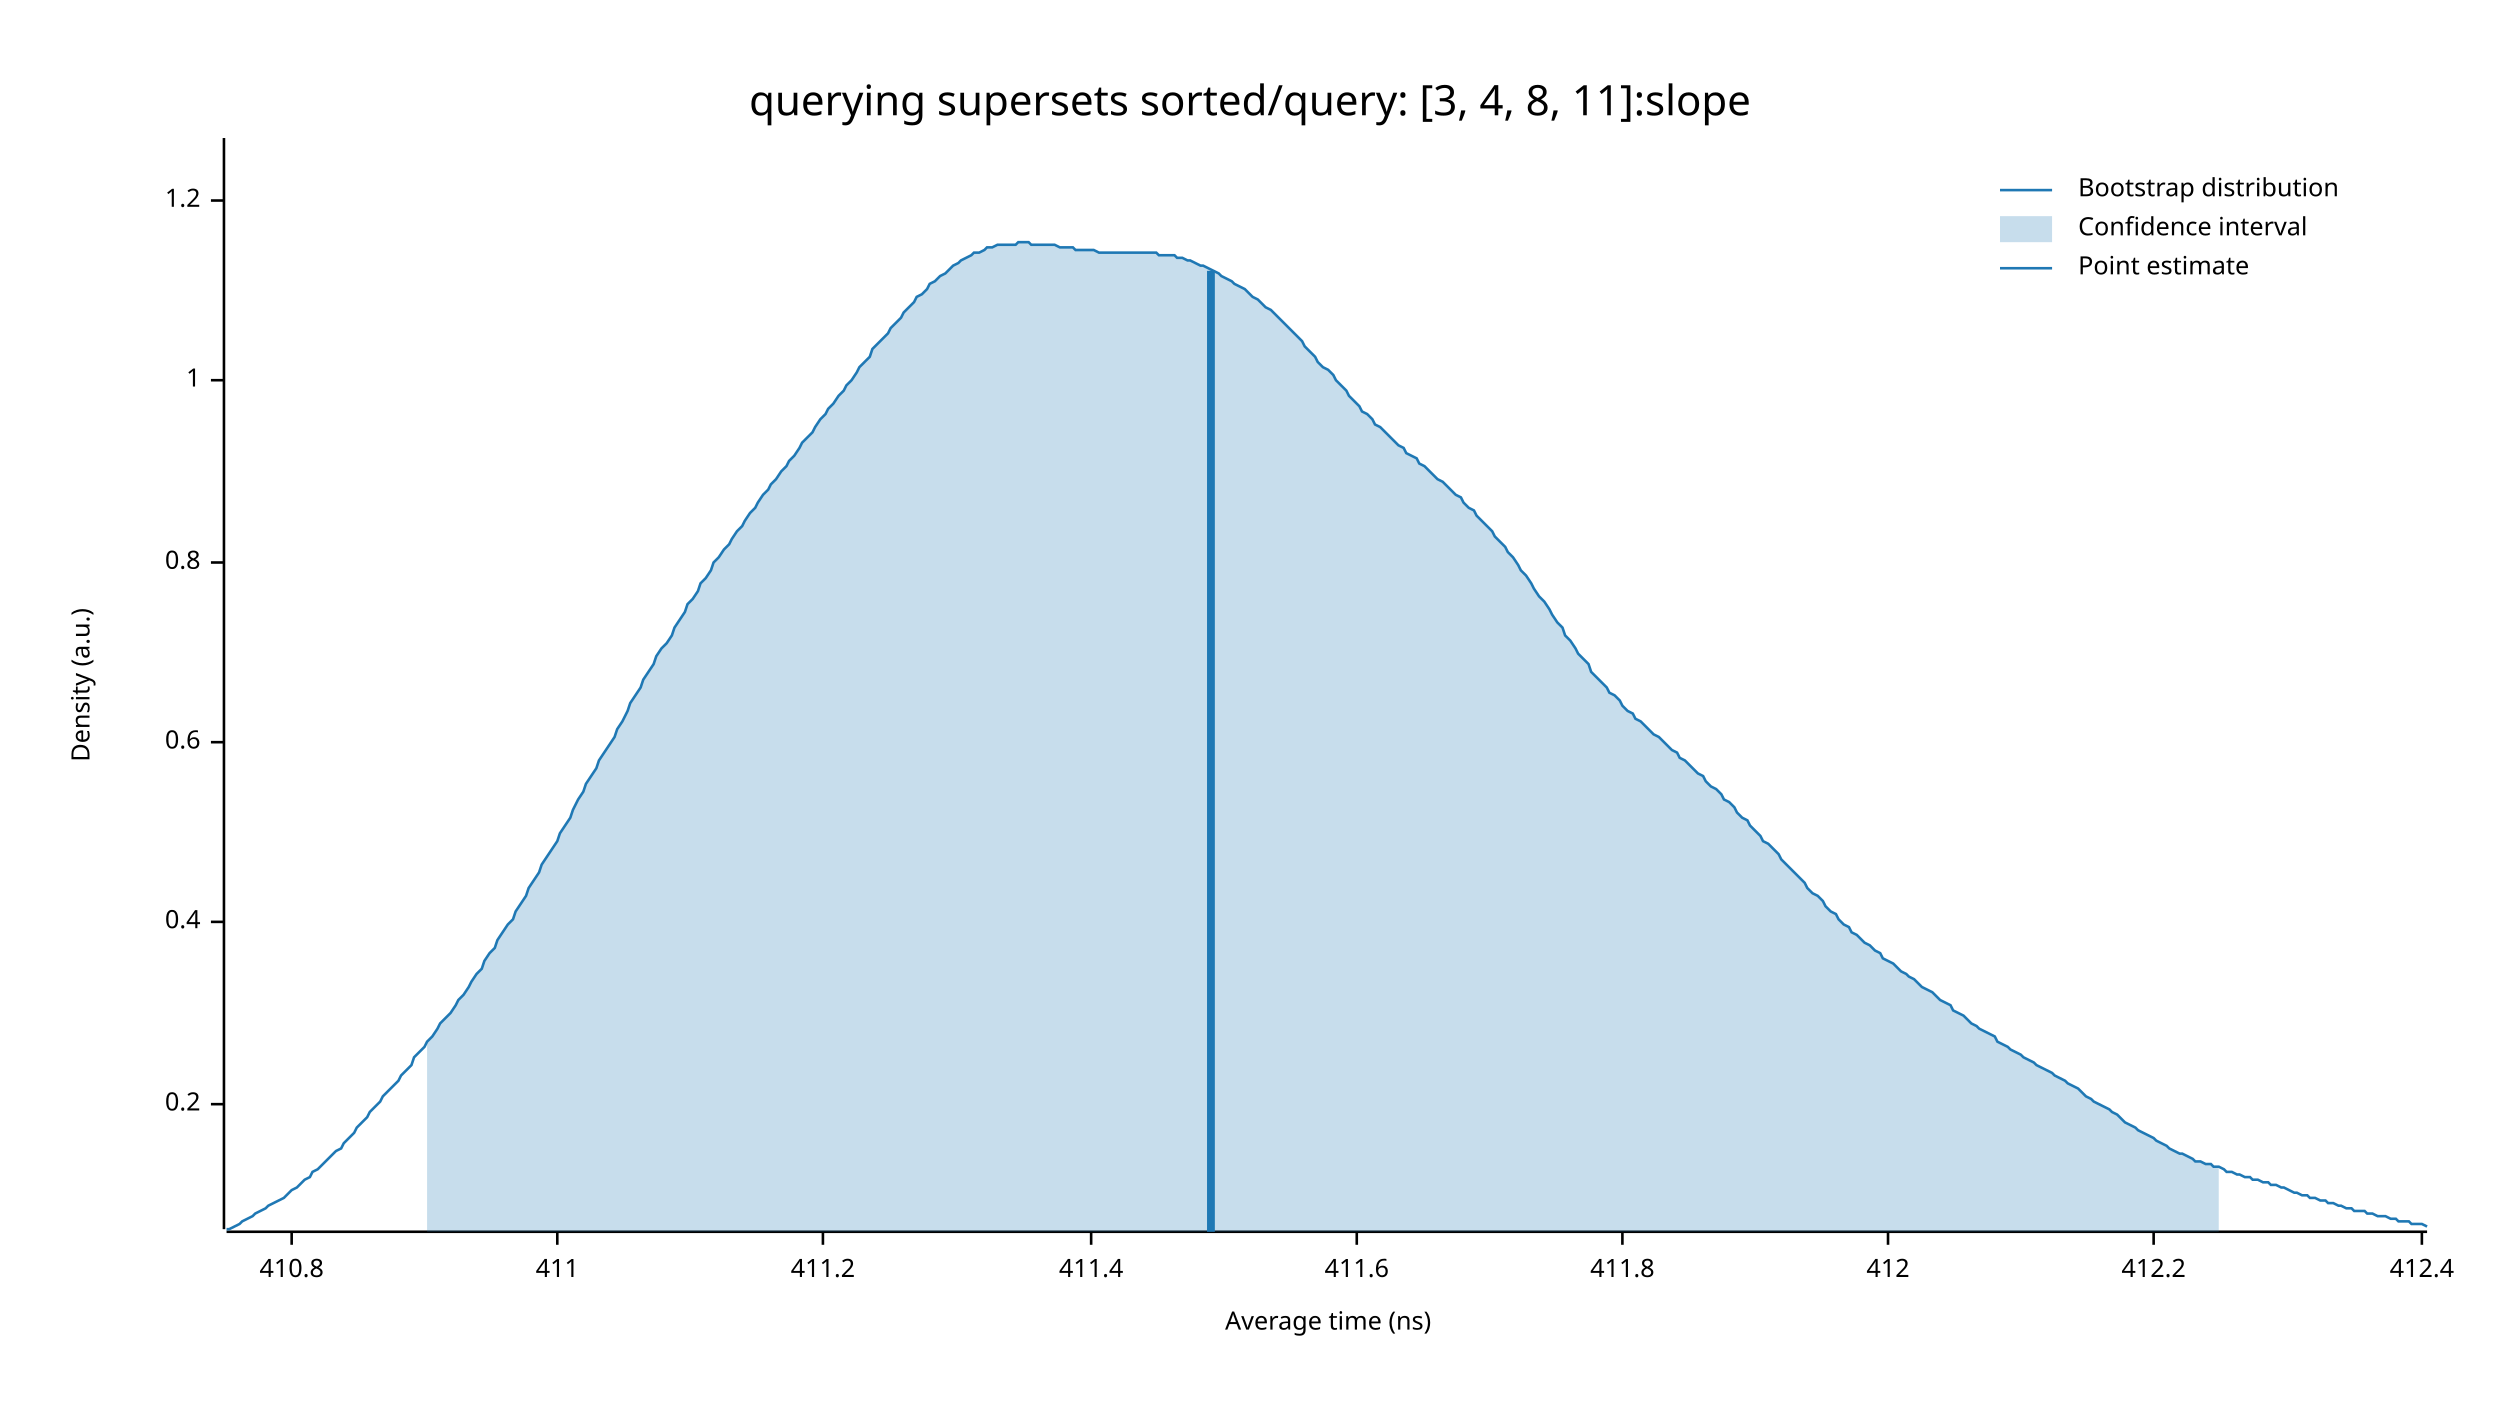
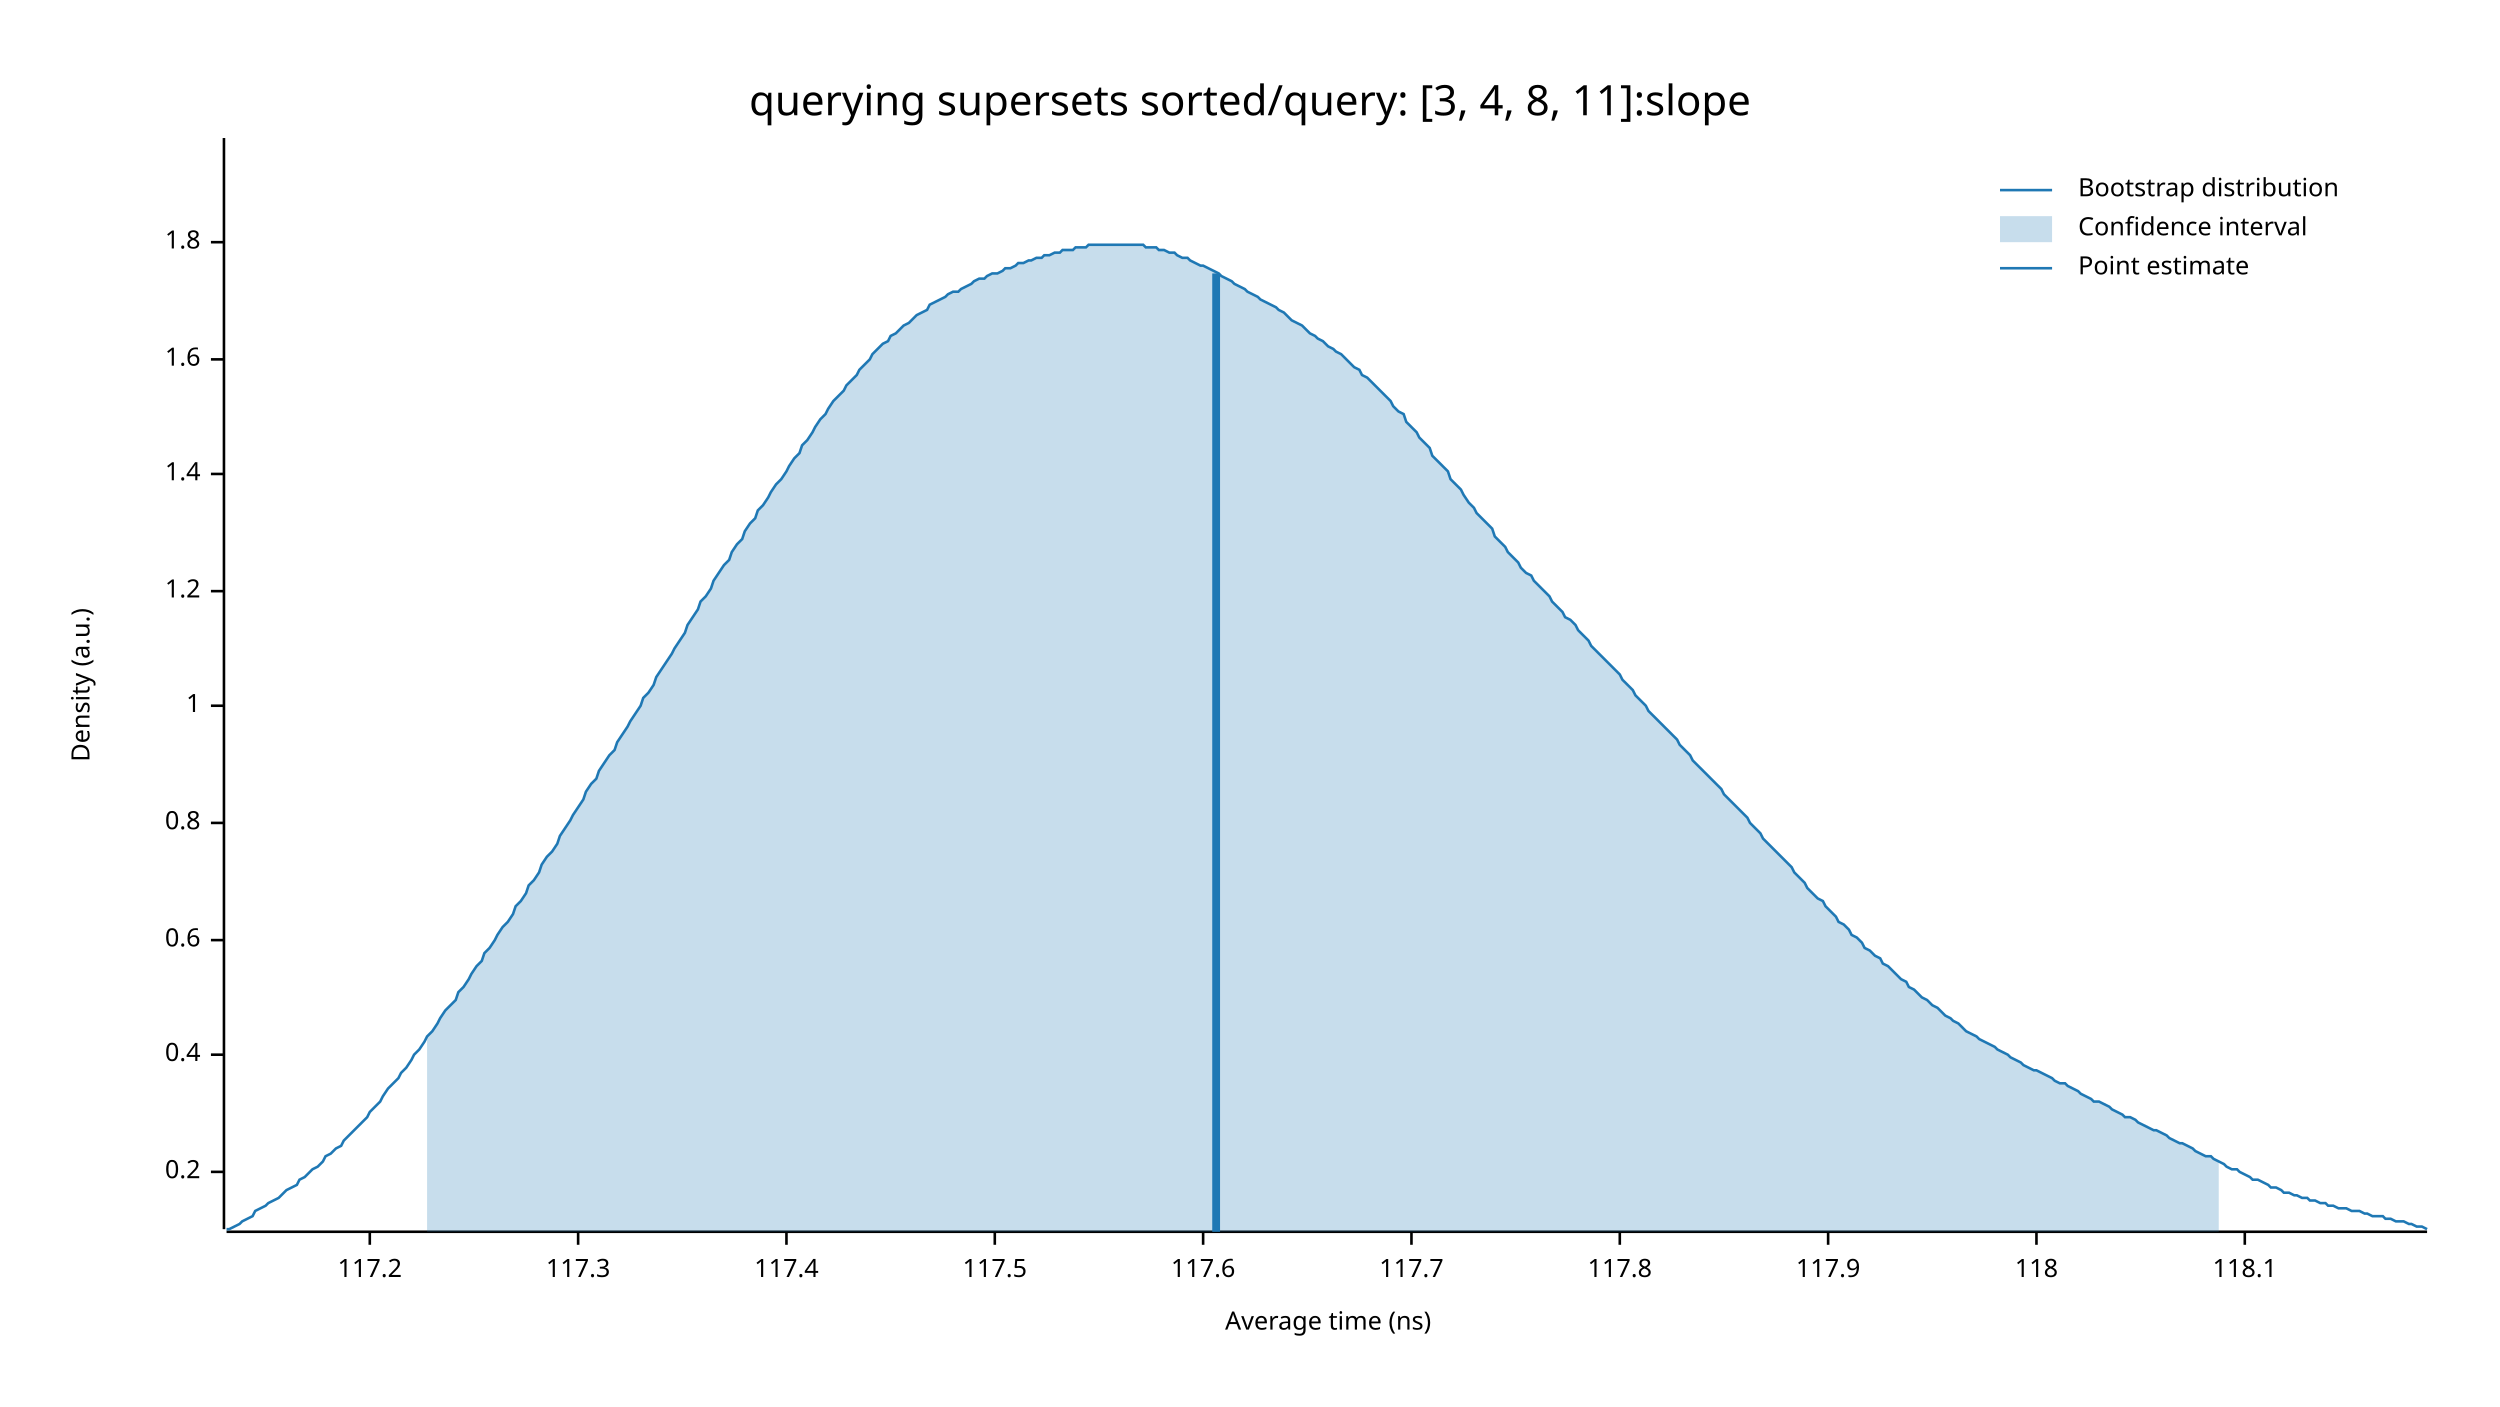
<svg xmlns="http://www.w3.org/2000/svg" width="960" height="540" viewBox="0 0 960 540">
  <text x="480" y="32" dy="0.76em" text-anchor="middle" font-family="sans-serif" font-size="16.129" opacity="1" fill="#000000">
querying supersets sorted/query: [3, 4, 8, 11]:slope
</text>
  <text x="27" y="263" dy="0.76em" text-anchor="middle" font-family="sans-serif" font-size="9.677" opacity="1" fill="#000000" transform="rotate(270, 27, 263)">
Density (a.u.)
</text>
  <text x="510" y="513" dy="-0.5ex" text-anchor="middle" font-family="sans-serif" font-size="9.677" opacity="1" fill="#000000">
Average time (ns)
</text>
  <polyline fill="none" opacity="1" stroke="#000000" stroke-width="1" points="86,53 86,472 " />
-   <text x="77" y="424" dy="0.5ex" text-anchor="end" font-family="sans-serif" font-size="9.677" opacity="1" fill="#000000">
+   <text x="77" y="450" dy="0.5ex" text-anchor="end" font-family="sans-serif" font-size="9.677" opacity="1" fill="#000000">
0.2
</text>
-   <polyline fill="none" opacity="1" stroke="#000000" stroke-width="1" points="81,424 86,424 " />
-   <text x="77" y="354" dy="0.5ex" text-anchor="end" font-family="sans-serif" font-size="9.677" opacity="1" fill="#000000">
+   <polyline fill="none" opacity="1" stroke="#000000" stroke-width="1" points="81,450 86,450 " />
+   <text x="77" y="405" dy="0.5ex" text-anchor="end" font-family="sans-serif" font-size="9.677" opacity="1" fill="#000000">
0.4
</text>
-   <polyline fill="none" opacity="1" stroke="#000000" stroke-width="1" points="81,354 86,354 " />
-   <text x="77" y="285" dy="0.5ex" text-anchor="end" font-family="sans-serif" font-size="9.677" opacity="1" fill="#000000">
+   <polyline fill="none" opacity="1" stroke="#000000" stroke-width="1" points="81,405 86,405 " />
+   <text x="77" y="361" dy="0.5ex" text-anchor="end" font-family="sans-serif" font-size="9.677" opacity="1" fill="#000000">
0.6
</text>
-   <polyline fill="none" opacity="1" stroke="#000000" stroke-width="1" points="81,285 86,285 " />
-   <text x="77" y="216" dy="0.5ex" text-anchor="end" font-family="sans-serif" font-size="9.677" opacity="1" fill="#000000">
+   <polyline fill="none" opacity="1" stroke="#000000" stroke-width="1" points="81,361 86,361 " />
+   <text x="77" y="316" dy="0.5ex" text-anchor="end" font-family="sans-serif" font-size="9.677" opacity="1" fill="#000000">
0.8
</text>
-   <polyline fill="none" opacity="1" stroke="#000000" stroke-width="1" points="81,216 86,216 " />
-   <text x="77" y="146" dy="0.5ex" text-anchor="end" font-family="sans-serif" font-size="9.677" opacity="1" fill="#000000">
+   <polyline fill="none" opacity="1" stroke="#000000" stroke-width="1" points="81,316 86,316 " />
+   <text x="77" y="271" dy="0.5ex" text-anchor="end" font-family="sans-serif" font-size="9.677" opacity="1" fill="#000000">
1
</text>
-   <polyline fill="none" opacity="1" stroke="#000000" stroke-width="1" points="81,146 86,146 " />
-   <text x="77" y="77" dy="0.5ex" text-anchor="end" font-family="sans-serif" font-size="9.677" opacity="1" fill="#000000">
+   <polyline fill="none" opacity="1" stroke="#000000" stroke-width="1" points="81,271 86,271 " />
+   <text x="77" y="227" dy="0.5ex" text-anchor="end" font-family="sans-serif" font-size="9.677" opacity="1" fill="#000000">
1.2
</text>
-   <polyline fill="none" opacity="1" stroke="#000000" stroke-width="1" points="81,77 86,77 " />
+   <polyline fill="none" opacity="1" stroke="#000000" stroke-width="1" points="81,227 86,227 " />
+   <text x="77" y="182" dy="0.5ex" text-anchor="end" font-family="sans-serif" font-size="9.677" opacity="1" fill="#000000">
+ 1.4
+ </text>
+   <polyline fill="none" opacity="1" stroke="#000000" stroke-width="1" points="81,182 86,182 " />
+   <text x="77" y="138" dy="0.5ex" text-anchor="end" font-family="sans-serif" font-size="9.677" opacity="1" fill="#000000">
+ 1.6
+ </text>
+   <polyline fill="none" opacity="1" stroke="#000000" stroke-width="1" points="81,138 86,138 " />
+   <text x="77" y="93" dy="0.5ex" text-anchor="end" font-family="sans-serif" font-size="9.677" opacity="1" fill="#000000">
+ 1.8
+ </text>
+   <polyline fill="none" opacity="1" stroke="#000000" stroke-width="1" points="81,93 86,93 " />
  <polyline fill="none" opacity="1" stroke="#000000" stroke-width="1" points="87,473 932,473 " />
-   <text x="112" y="483" dy="0.76em" text-anchor="middle" font-family="sans-serif" font-size="9.677" opacity="1" fill="#000000">
- 410.8
+   <text x="142" y="483" dy="0.76em" text-anchor="middle" font-family="sans-serif" font-size="9.677" opacity="1" fill="#000000">
+ 117.2
</text>
-   <polyline fill="none" opacity="1" stroke="#000000" stroke-width="1" points="112,473 112,478 " />
-   <text x="214" y="483" dy="0.76em" text-anchor="middle" font-family="sans-serif" font-size="9.677" opacity="1" fill="#000000">
- 411
+   <polyline fill="none" opacity="1" stroke="#000000" stroke-width="1" points="142,473 142,478 " />
+   <text x="222" y="483" dy="0.76em" text-anchor="middle" font-family="sans-serif" font-size="9.677" opacity="1" fill="#000000">
+ 117.3
</text>
-   <polyline fill="none" opacity="1" stroke="#000000" stroke-width="1" points="214,473 214,478 " />
-   <text x="316" y="483" dy="0.76em" text-anchor="middle" font-family="sans-serif" font-size="9.677" opacity="1" fill="#000000">
- 411.2
+   <polyline fill="none" opacity="1" stroke="#000000" stroke-width="1" points="222,473 222,478 " />
+   <text x="302" y="483" dy="0.76em" text-anchor="middle" font-family="sans-serif" font-size="9.677" opacity="1" fill="#000000">
+ 117.4
</text>
-   <polyline fill="none" opacity="1" stroke="#000000" stroke-width="1" points="316,473 316,478 " />
-   <text x="419" y="483" dy="0.76em" text-anchor="middle" font-family="sans-serif" font-size="9.677" opacity="1" fill="#000000">
- 411.4
+   <polyline fill="none" opacity="1" stroke="#000000" stroke-width="1" points="302,473 302,478 " />
+   <text x="382" y="483" dy="0.76em" text-anchor="middle" font-family="sans-serif" font-size="9.677" opacity="1" fill="#000000">
+ 117.5
</text>
-   <polyline fill="none" opacity="1" stroke="#000000" stroke-width="1" points="419,473 419,478 " />
-   <text x="521" y="483" dy="0.76em" text-anchor="middle" font-family="sans-serif" font-size="9.677" opacity="1" fill="#000000">
- 411.6
+   <polyline fill="none" opacity="1" stroke="#000000" stroke-width="1" points="382,473 382,478 " />
+   <text x="462" y="483" dy="0.76em" text-anchor="middle" font-family="sans-serif" font-size="9.677" opacity="1" fill="#000000">
+ 117.6
</text>
-   <polyline fill="none" opacity="1" stroke="#000000" stroke-width="1" points="521,473 521,478 " />
-   <text x="623" y="483" dy="0.76em" text-anchor="middle" font-family="sans-serif" font-size="9.677" opacity="1" fill="#000000">
- 411.8
+   <polyline fill="none" opacity="1" stroke="#000000" stroke-width="1" points="462,473 462,478 " />
+   <text x="542" y="483" dy="0.76em" text-anchor="middle" font-family="sans-serif" font-size="9.677" opacity="1" fill="#000000">
+ 117.7
</text>
-   <polyline fill="none" opacity="1" stroke="#000000" stroke-width="1" points="623,473 623,478 " />
-   <text x="725" y="483" dy="0.76em" text-anchor="middle" font-family="sans-serif" font-size="9.677" opacity="1" fill="#000000">
- 412
+   <polyline fill="none" opacity="1" stroke="#000000" stroke-width="1" points="542,473 542,478 " />
+   <text x="622" y="483" dy="0.76em" text-anchor="middle" font-family="sans-serif" font-size="9.677" opacity="1" fill="#000000">
+ 117.8
</text>
-   <polyline fill="none" opacity="1" stroke="#000000" stroke-width="1" points="725,473 725,478 " />
-   <text x="827" y="483" dy="0.76em" text-anchor="middle" font-family="sans-serif" font-size="9.677" opacity="1" fill="#000000">
- 412.2
+   <polyline fill="none" opacity="1" stroke="#000000" stroke-width="1" points="622,473 622,478 " />
+   <text x="702" y="483" dy="0.76em" text-anchor="middle" font-family="sans-serif" font-size="9.677" opacity="1" fill="#000000">
+ 117.9
</text>
-   <polyline fill="none" opacity="1" stroke="#000000" stroke-width="1" points="827,473 827,478 " />
-   <text x="930" y="483" dy="0.76em" text-anchor="middle" font-family="sans-serif" font-size="9.677" opacity="1" fill="#000000">
- 412.4
+   <polyline fill="none" opacity="1" stroke="#000000" stroke-width="1" points="702,473 702,478 " />
+   <text x="782" y="483" dy="0.76em" text-anchor="middle" font-family="sans-serif" font-size="9.677" opacity="1" fill="#000000">
+ 118
</text>
-   <polyline fill="none" opacity="1" stroke="#000000" stroke-width="1" points="930,473 930,478 " />
-   <polyline fill="none" opacity="1" stroke="#1F78B4" stroke-width="1" points="87,472 88,472 90,471 92,470 93,469 95,468 97,467 98,466 100,465 102,464 103,463 105,462 107,461 109,460 110,459 112,457 114,456 115,455 117,453 119,452 120,450 122,449 124,447 125,446 127,444 129,442 131,441 132,439 134,437 136,435 137,433 139,431 141,429 142,427 144,425 146,423 147,421 149,419 151,417 153,415 154,413 156,411 158,409 159,406 161,404 163,402 164,400 166,398 168,395 169,393 171,391 173,389 175,386 176,384 178,382 180,379 181,377 183,374 185,372 186,369 188,366 190,364 191,361 193,358 195,355 197,353 198,350 200,347 202,344 203,341 205,338 207,335 208,332 210,329 212,326 214,323 215,320 217,317 219,314 220,311 222,307 224,304 225,301 227,298 229,295 230,292 232,289 234,286 236,283 237,280 239,277 241,273 242,270 244,267 246,264 247,261 249,258 251,255 252,252 254,249 256,247 258,244 259,241 261,238 263,235 264,232 266,230 268,227 269,224 271,222 273,219 274,216 276,214 278,211 280,209 281,207 283,204 285,202 286,200 288,197 290,195 291,193 293,190 295,188 296,186 298,184 300,181 302,179 303,177 305,175 307,172 308,170 310,168 312,166 313,164 315,161 317,159 318,157 320,155 322,152 324,150 325,148 327,146 329,143 330,141 332,139 334,137 335,134 337,132 339,130 341,128 342,126 344,124 346,122 347,120 349,118 351,116 352,114 354,113 356,111 357,109 359,108 361,106 363,105 364,104 366,102 368,101 369,100 371,99 373,98 374,97 376,97 378,96 379,95 381,95 383,94 385,94 386,94 388,94 390,94 391,93 393,93 395,93 396,94 398,94 400,94 401,94 403,94 405,94 407,95 408,95 410,95 412,95 413,96 415,96 417,96 418,96 420,96 422,97 423,97 425,97 427,97 429,97 430,97 432,97 434,97 435,97 437,97 439,97 440,97 442,97 444,97 445,98 447,98 449,98 451,98 452,99 454,99 456,100 457,100 459,101 461,102 462,102 464,103 466,104 468,105 469,106 471,107 473,108 474,109 476,110 478,111 479,112 481,114 483,115 484,116 486,118 488,119 490,121 491,122 493,124 495,126 496,127 498,129 500,131 501,133 503,135 505,137 506,139 508,141 510,142 512,144 513,146 515,148 517,150 518,152 520,154 522,156 523,158 525,159 527,161 528,163 530,164 532,166 534,168 535,169 537,171 539,172 540,174 542,175 544,176 545,178 547,179 549,181 550,182 552,184 554,185 556,187 557,188 559,190 561,191 562,193 564,195 566,196 567,198 569,200 571,202 573,204 574,206 576,208 578,210 579,212 581,214 583,217 584,219 586,221 588,224 589,226 591,229 593,231 595,234 596,236 598,239 600,241 601,244 603,246 605,249 606,251 608,253 610,255 611,258 613,260 615,262 617,264 618,266 620,267 622,269 623,271 625,273 627,274 628,276 630,277 632,279 633,280 635,282 637,283 639,285 640,286 642,288 644,289 645,291 647,292 649,294 650,295 652,297 654,298 655,300 657,302 659,303 661,305 662,307 664,308 666,310 667,312 669,314 671,315 672,317 674,319 676,321 677,323 679,324 681,326 683,328 684,330 686,332 688,334 689,335 691,337 693,339 694,341 696,343 698,344 700,346 701,348 703,350 705,351 706,353 708,355 710,356 711,358 713,359 715,361 716,362 718,363 720,365 722,366 723,368 725,369 727,370 728,371 730,373 732,374 733,375 735,376 737,378 738,379 740,380 742,381 744,383 745,384 747,385 749,386 750,388 752,389 754,390 755,391 757,393 759,394 760,395 762,396 764,397 766,398 767,400 769,401 771,402 772,403 774,404 776,405 777,406 779,407 781,408 782,409 784,410 786,411 788,412 789,413 791,414 793,415 794,416 796,417 798,418 799,419 801,421 803,422 804,423 806,424 808,425 810,426 811,427 813,428 815,430 816,431 818,432 820,433 821,434 823,435 825,436 827,437 828,438 830,439 832,440 833,441 835,442 837,443 838,443 840,444 842,445 843,446 845,446 847,447 849,447 850,448 852,448 854,449 855,450 857,450 859,451 860,451 862,452 864,452 865,453 867,453 869,454 871,454 872,455 874,455 876,456 877,456 879,457 881,458 882,458 884,459 886,459 887,460 889,460 891,461 893,461 894,462 896,462 898,463 899,463 901,464 903,464 904,465 906,465 908,465 909,466 911,466 913,467 915,467 916,467 918,468 920,468 921,469 923,469 925,469 926,470 928,470 930,470 932,471 " />
-   <polygon opacity="0.25" fill="#1F78B4" points="164,400 166,398 168,395 169,393 171,391 173,389 175,386 176,384 178,382 180,379 181,377 183,374 185,372 186,369 188,366 190,364 191,361 193,358 195,355 197,353 198,350 200,347 202,344 203,341 205,338 207,335 208,332 210,329 212,326 214,323 215,320 217,317 219,314 220,311 222,307 224,304 225,301 227,298 229,295 230,292 232,289 234,286 236,283 237,280 239,277 241,273 242,270 244,267 246,264 247,261 249,258 251,255 252,252 254,249 256,247 258,244 259,241 261,238 263,235 264,232 266,230 268,227 269,224 271,222 273,219 274,216 276,214 278,211 280,209 281,207 283,204 285,202 286,200 288,197 290,195 291,193 293,190 295,188 296,186 298,184 300,181 302,179 303,177 305,175 307,172 308,170 310,168 312,166 313,164 315,161 317,159 318,157 320,155 322,152 324,150 325,148 327,146 329,143 330,141 332,139 334,137 335,134 337,132 339,130 341,128 342,126 344,124 346,122 347,120 349,118 351,116 352,114 354,113 356,111 357,109 359,108 361,106 363,105 364,104 366,102 368,101 369,100 371,99 373,98 374,97 376,97 378,96 379,95 381,95 383,94 385,94 386,94 388,94 390,94 391,93 393,93 395,93 396,94 398,94 400,94 401,94 403,94 405,94 407,95 408,95 410,95 412,95 413,96 415,96 417,96 418,96 420,96 422,97 423,97 425,97 427,97 429,97 430,97 432,97 434,97 435,97 437,97 439,97 440,97 442,97 444,97 445,98 447,98 449,98 451,98 452,99 454,99 456,100 457,100 459,101 461,102 462,102 464,103 466,104 468,105 469,106 471,107 473,108 474,109 476,110 478,111 479,112 481,114 483,115 484,116 486,118 488,119 490,121 491,122 493,124 495,126 496,127 498,129 500,131 501,133 503,135 505,137 506,139 508,141 510,142 512,144 513,146 515,148 517,150 518,152 520,154 522,156 523,158 525,159 527,161 528,163 530,164 532,166 534,168 535,169 537,171 539,172 540,174 542,175 544,176 545,178 547,179 549,181 550,182 552,184 554,185 556,187 557,188 559,190 561,191 562,193 564,195 566,196 567,198 569,200 571,202 573,204 574,206 576,208 578,210 579,212 581,214 583,217 584,219 586,221 588,224 589,226 591,229 593,231 595,234 596,236 598,239 600,241 601,244 603,246 605,249 606,251 608,253 610,255 611,258 613,260 615,262 617,264 618,266 620,267 622,269 623,271 625,273 627,274 628,276 630,277 632,279 633,280 635,282 637,283 639,285 640,286 642,288 644,289 645,291 647,292 649,294 650,295 652,297 654,298 655,300 657,302 659,303 661,305 662,307 664,308 666,310 667,312 669,314 671,315 672,317 674,319 676,321 677,323 679,324 681,326 683,328 684,330 686,332 688,334 689,335 691,337 693,339 694,341 696,343 698,344 700,346 701,348 703,350 705,351 706,353 708,355 710,356 711,358 713,359 715,361 716,362 718,363 720,365 722,366 723,368 725,369 727,370 728,371 730,373 732,374 733,375 735,376 737,378 738,379 740,380 742,381 744,383 745,384 747,385 749,386 750,388 752,389 754,390 755,391 757,393 759,394 760,395 762,396 764,397 766,398 767,400 769,401 771,402 772,403 774,404 776,405 777,406 779,407 781,408 782,409 784,410 786,411 788,412 789,413 791,414 793,415 794,416 796,417 798,418 799,419 801,421 803,422 804,423 806,424 808,425 810,426 811,427 813,428 815,430 816,431 818,432 820,433 821,434 823,435 825,436 827,437 828,438 830,439 832,440 833,441 835,442 837,443 838,443 840,444 842,445 843,446 845,446 847,447 849,447 850,448 852,448 852,473 164,473 " />
-   <polyline fill="none" opacity="1" stroke="#1F78B4" stroke-width="3" points="465,473 465,104 " />
+   <polyline fill="none" opacity="1" stroke="#000000" stroke-width="1" points="782,473 782,478 " />
+   <text x="862" y="483" dy="0.76em" text-anchor="middle" font-family="sans-serif" font-size="9.677" opacity="1" fill="#000000">
+ 118.1
+ </text>
+   <polyline fill="none" opacity="1" stroke="#000000" stroke-width="1" points="862,473 862,478 " />
+   <polyline fill="none" opacity="1" stroke="#1F78B4" stroke-width="1" points="87,472 88,472 90,471 92,470 93,469 95,468 97,467 98,465 100,464 102,463 103,462 105,461 107,460 109,458 110,457 112,456 114,455 115,453 117,452 119,450 120,449 122,448 124,446 125,444 127,443 129,441 131,440 132,438 134,436 136,434 137,433 139,431 141,429 142,427 144,425 146,423 147,421 149,418 151,416 153,414 154,412 156,410 158,407 159,405 161,403 163,400 164,398 166,396 168,393 169,391 171,388 173,386 175,384 176,381 178,379 180,376 181,374 183,371 185,369 186,366 188,364 190,361 191,359 193,356 195,354 197,351 198,348 200,346 202,343 203,340 205,338 207,335 208,332 210,329 212,327 214,324 215,321 217,318 219,315 220,313 222,310 224,307 225,304 227,301 229,299 230,296 232,293 234,290 236,288 237,285 239,282 241,279 242,277 244,274 246,271 247,268 249,266 251,263 252,260 254,257 256,254 258,251 259,249 261,246 263,243 264,240 266,237 268,234 269,231 271,229 273,226 274,223 276,220 278,217 280,215 281,212 283,209 285,207 286,204 288,201 290,199 291,196 293,194 295,191 296,189 298,186 300,184 302,181 303,179 305,176 307,174 308,171 310,169 312,166 313,164 315,161 317,159 318,157 320,154 322,152 324,150 325,148 327,146 329,144 330,142 332,140 334,138 335,136 337,134 339,132 341,131 342,129 344,128 346,126 347,125 349,124 351,122 352,121 354,120 356,119 357,117 359,116 361,115 363,114 364,113 366,112 368,112 369,111 371,110 373,109 374,108 376,107 378,107 379,106 381,105 383,105 385,104 386,103 388,103 390,102 391,101 393,101 395,100 396,100 398,99 400,99 401,98 403,98 405,97 407,97 408,96 410,96 412,96 413,95 415,95 417,95 418,94 420,94 422,94 423,94 425,94 427,94 429,94 430,94 432,94 434,94 435,94 437,94 439,94 440,95 442,95 444,95 445,96 447,96 449,97 451,97 452,98 454,99 456,99 457,100 459,101 461,102 462,102 464,103 466,104 468,105 469,106 471,107 473,108 474,109 476,110 478,111 479,112 481,113 483,114 484,115 486,116 488,117 490,118 491,119 493,120 495,122 496,123 498,124 500,125 501,126 503,128 505,129 506,130 508,131 510,133 512,134 513,135 515,136 517,138 518,139 520,141 522,142 523,144 525,145 527,147 528,148 530,150 532,152 534,154 535,156 537,158 539,159 540,162 542,164 544,166 545,168 547,170 549,172 550,175 552,177 554,179 556,181 557,184 559,186 561,188 562,190 564,193 566,195 567,197 569,199 571,201 573,203 574,206 576,208 578,210 579,212 581,214 583,216 584,218 586,220 588,221 589,223 591,225 593,227 595,229 596,231 598,233 600,235 601,237 603,238 605,240 606,242 608,244 610,246 611,248 613,250 615,252 617,254 618,255 620,257 622,259 623,261 625,263 627,265 628,267 630,269 632,271 633,273 635,275 637,277 639,279 640,280 642,282 644,284 645,286 647,288 649,290 650,292 652,294 654,296 655,297 657,299 659,301 661,303 662,305 664,307 666,309 667,310 669,312 671,314 672,316 674,318 676,320 677,322 679,324 681,326 683,328 684,329 686,331 688,333 689,335 691,337 693,339 694,341 696,343 698,345 700,346 701,348 703,350 705,352 706,354 708,355 710,357 711,359 713,360 715,362 716,364 718,365 720,367 722,368 723,370 725,371 727,373 728,374 730,376 732,377 733,379 735,380 737,382 738,383 740,384 742,386 744,387 745,388 747,390 749,391 750,392 752,393 754,395 755,396 757,397 759,398 760,399 762,400 764,401 766,402 767,403 769,404 771,405 772,406 774,407 776,408 777,409 779,410 781,411 782,411 784,412 786,413 788,414 789,415 791,416 793,416 794,417 796,418 798,419 799,420 801,421 803,422 804,423 806,423 808,424 810,425 811,426 813,427 815,428 816,429 818,429 820,430 821,431 823,432 825,433 827,434 828,434 830,435 832,436 833,437 835,438 837,439 838,439 840,440 842,441 843,442 845,443 847,444 849,444 850,445 852,446 854,447 855,448 857,449 859,449 860,450 862,451 864,452 865,453 867,453 869,454 871,455 872,456 874,456 876,457 877,458 879,458 881,459 882,459 884,460 886,460 887,461 889,461 891,462 893,462 894,463 896,463 898,464 899,464 901,464 903,465 904,465 906,465 908,466 909,466 911,467 913,467 915,467 916,468 918,468 920,469 921,469 923,469 925,470 926,470 928,471 930,471 932,472 " />
+   <polygon opacity="0.25" fill="#1F78B4" points="164,398 166,396 168,393 169,391 171,388 173,386 175,384 176,381 178,379 180,376 181,374 183,371 185,369 186,366 188,364 190,361 191,359 193,356 195,354 197,351 198,348 200,346 202,343 203,340 205,338 207,335 208,332 210,329 212,327 214,324 215,321 217,318 219,315 220,313 222,310 224,307 225,304 227,301 229,299 230,296 232,293 234,290 236,288 237,285 239,282 241,279 242,277 244,274 246,271 247,268 249,266 251,263 252,260 254,257 256,254 258,251 259,249 261,246 263,243 264,240 266,237 268,234 269,231 271,229 273,226 274,223 276,220 278,217 280,215 281,212 283,209 285,207 286,204 288,201 290,199 291,196 293,194 295,191 296,189 298,186 300,184 302,181 303,179 305,176 307,174 308,171 310,169 312,166 313,164 315,161 317,159 318,157 320,154 322,152 324,150 325,148 327,146 329,144 330,142 332,140 334,138 335,136 337,134 339,132 341,131 342,129 344,128 346,126 347,125 349,124 351,122 352,121 354,120 356,119 357,117 359,116 361,115 363,114 364,113 366,112 368,112 369,111 371,110 373,109 374,108 376,107 378,107 379,106 381,105 383,105 385,104 386,103 388,103 390,102 391,101 393,101 395,100 396,100 398,99 400,99 401,98 403,98 405,97 407,97 408,96 410,96 412,96 413,95 415,95 417,95 418,94 420,94 422,94 423,94 425,94 427,94 429,94 430,94 432,94 434,94 435,94 437,94 439,94 440,95 442,95 444,95 445,96 447,96 449,97 451,97 452,98 454,99 456,99 457,100 459,101 461,102 462,102 464,103 466,104 468,105 469,106 471,107 473,108 474,109 476,110 478,111 479,112 481,113 483,114 484,115 486,116 488,117 490,118 491,119 493,120 495,122 496,123 498,124 500,125 501,126 503,128 505,129 506,130 508,131 510,133 512,134 513,135 515,136 517,138 518,139 520,141 522,142 523,144 525,145 527,147 528,148 530,150 532,152 534,154 535,156 537,158 539,159 540,162 542,164 544,166 545,168 547,170 549,172 550,175 552,177 554,179 556,181 557,184 559,186 561,188 562,190 564,193 566,195 567,197 569,199 571,201 573,203 574,206 576,208 578,210 579,212 581,214 583,216 584,218 586,220 588,221 589,223 591,225 593,227 595,229 596,231 598,233 600,235 601,237 603,238 605,240 606,242 608,244 610,246 611,248 613,250 615,252 617,254 618,255 620,257 622,259 623,261 625,263 627,265 628,267 630,269 632,271 633,273 635,275 637,277 639,279 640,280 642,282 644,284 645,286 647,288 649,290 650,292 652,294 654,296 655,297 657,299 659,301 661,303 662,305 664,307 666,309 667,310 669,312 671,314 672,316 674,318 676,320 677,322 679,324 681,326 683,328 684,329 686,331 688,333 689,335 691,337 693,339 694,341 696,343 698,345 700,346 701,348 703,350 705,352 706,354 708,355 710,357 711,359 713,360 715,362 716,364 718,365 720,367 722,368 723,370 725,371 727,373 728,374 730,376 732,377 733,379 735,380 737,382 738,383 740,384 742,386 744,387 745,388 747,390 749,391 750,392 752,393 754,395 755,396 757,397 759,398 760,399 762,400 764,401 766,402 767,403 769,404 771,405 772,406 774,407 776,408 777,409 779,410 781,411 782,411 784,412 786,413 788,414 789,415 791,416 793,416 794,417 796,418 798,419 799,420 801,421 803,422 804,423 806,423 808,424 810,425 811,426 813,427 815,428 816,429 818,429 820,430 821,431 823,432 825,433 827,434 828,434 830,435 832,436 833,437 835,438 837,439 838,439 840,440 842,441 843,442 845,443 847,444 849,444 850,445 852,446 852,473 164,473 " />
+   <polyline fill="none" opacity="1" stroke="#1F78B4" stroke-width="3" points="467,473 467,105 " />
  <text x="798" y="68" dy="0.76em" text-anchor="start" font-family="sans-serif" font-size="9.677" opacity="1" fill="#000000">
Bootstrap distribution
</text>
  <text x="798" y="83" dy="0.76em" text-anchor="start" font-family="sans-serif" font-size="9.677" opacity="1" fill="#000000">
Confidence interval
</text>
  <text x="798" y="98" dy="0.76em" text-anchor="start" font-family="sans-serif" font-size="9.677" opacity="1" fill="#000000">
Point estimate
</text>
  <polyline fill="none" opacity="1" stroke="#1F78B4" stroke-width="1" points="768,73 788,73 " />
  <rect x="768" y="83" width="20" height="10" opacity="0.25" fill="#1F78B4" stroke="none" />
  <polyline fill="none" opacity="1" stroke="#1F78B4" stroke-width="1" points="768,103 788,103 " />
</svg>
